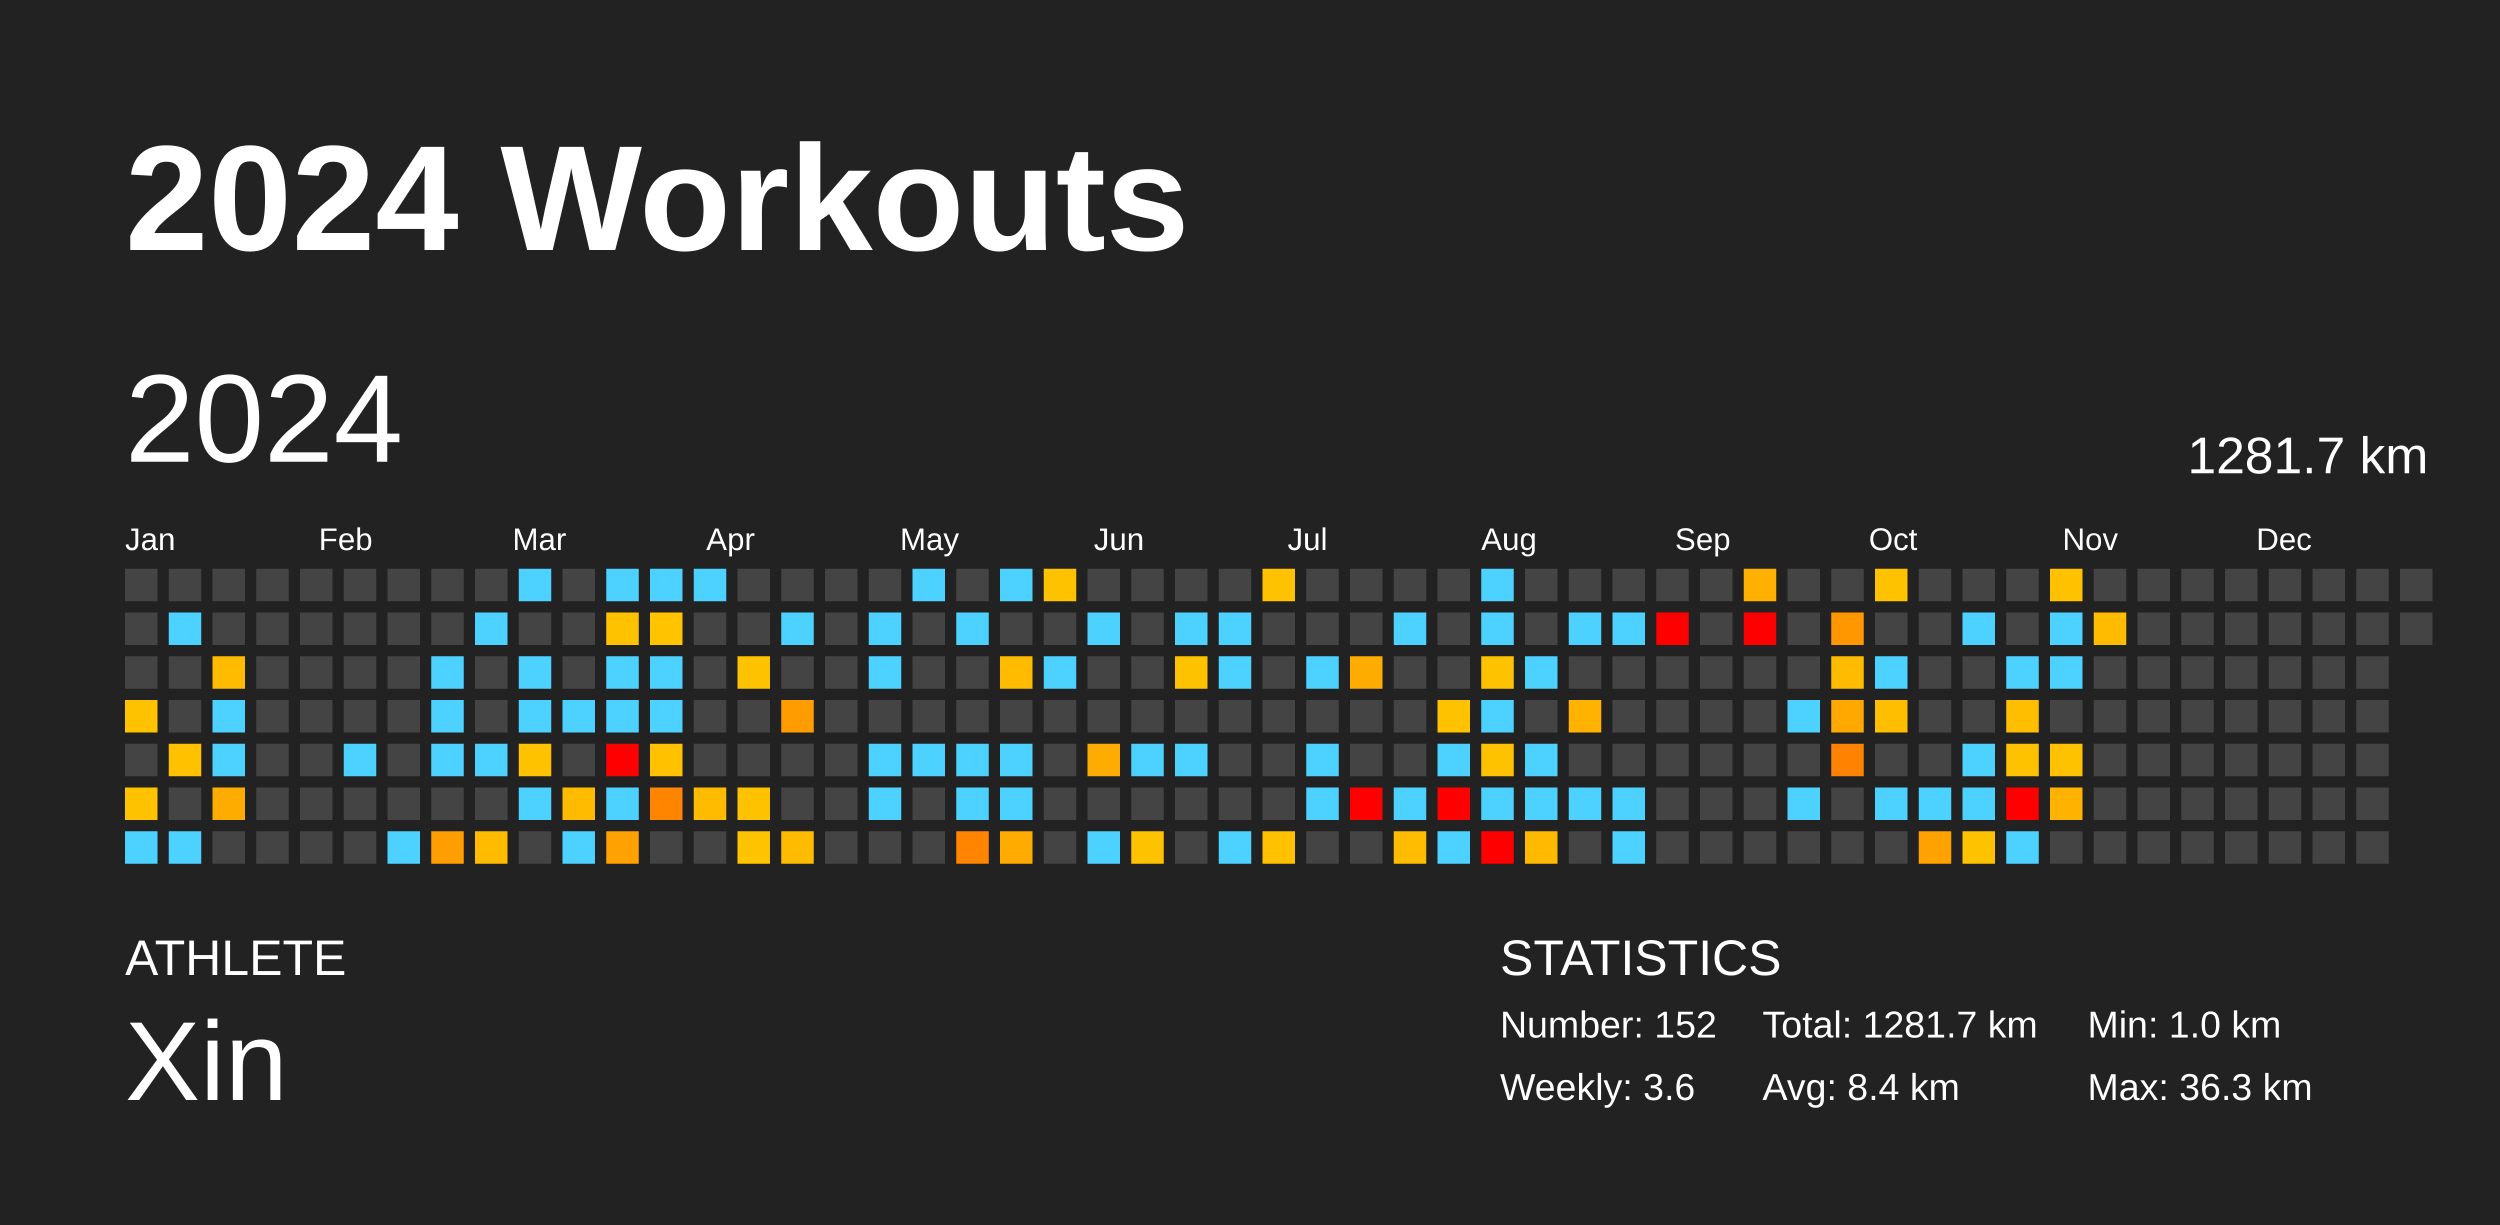
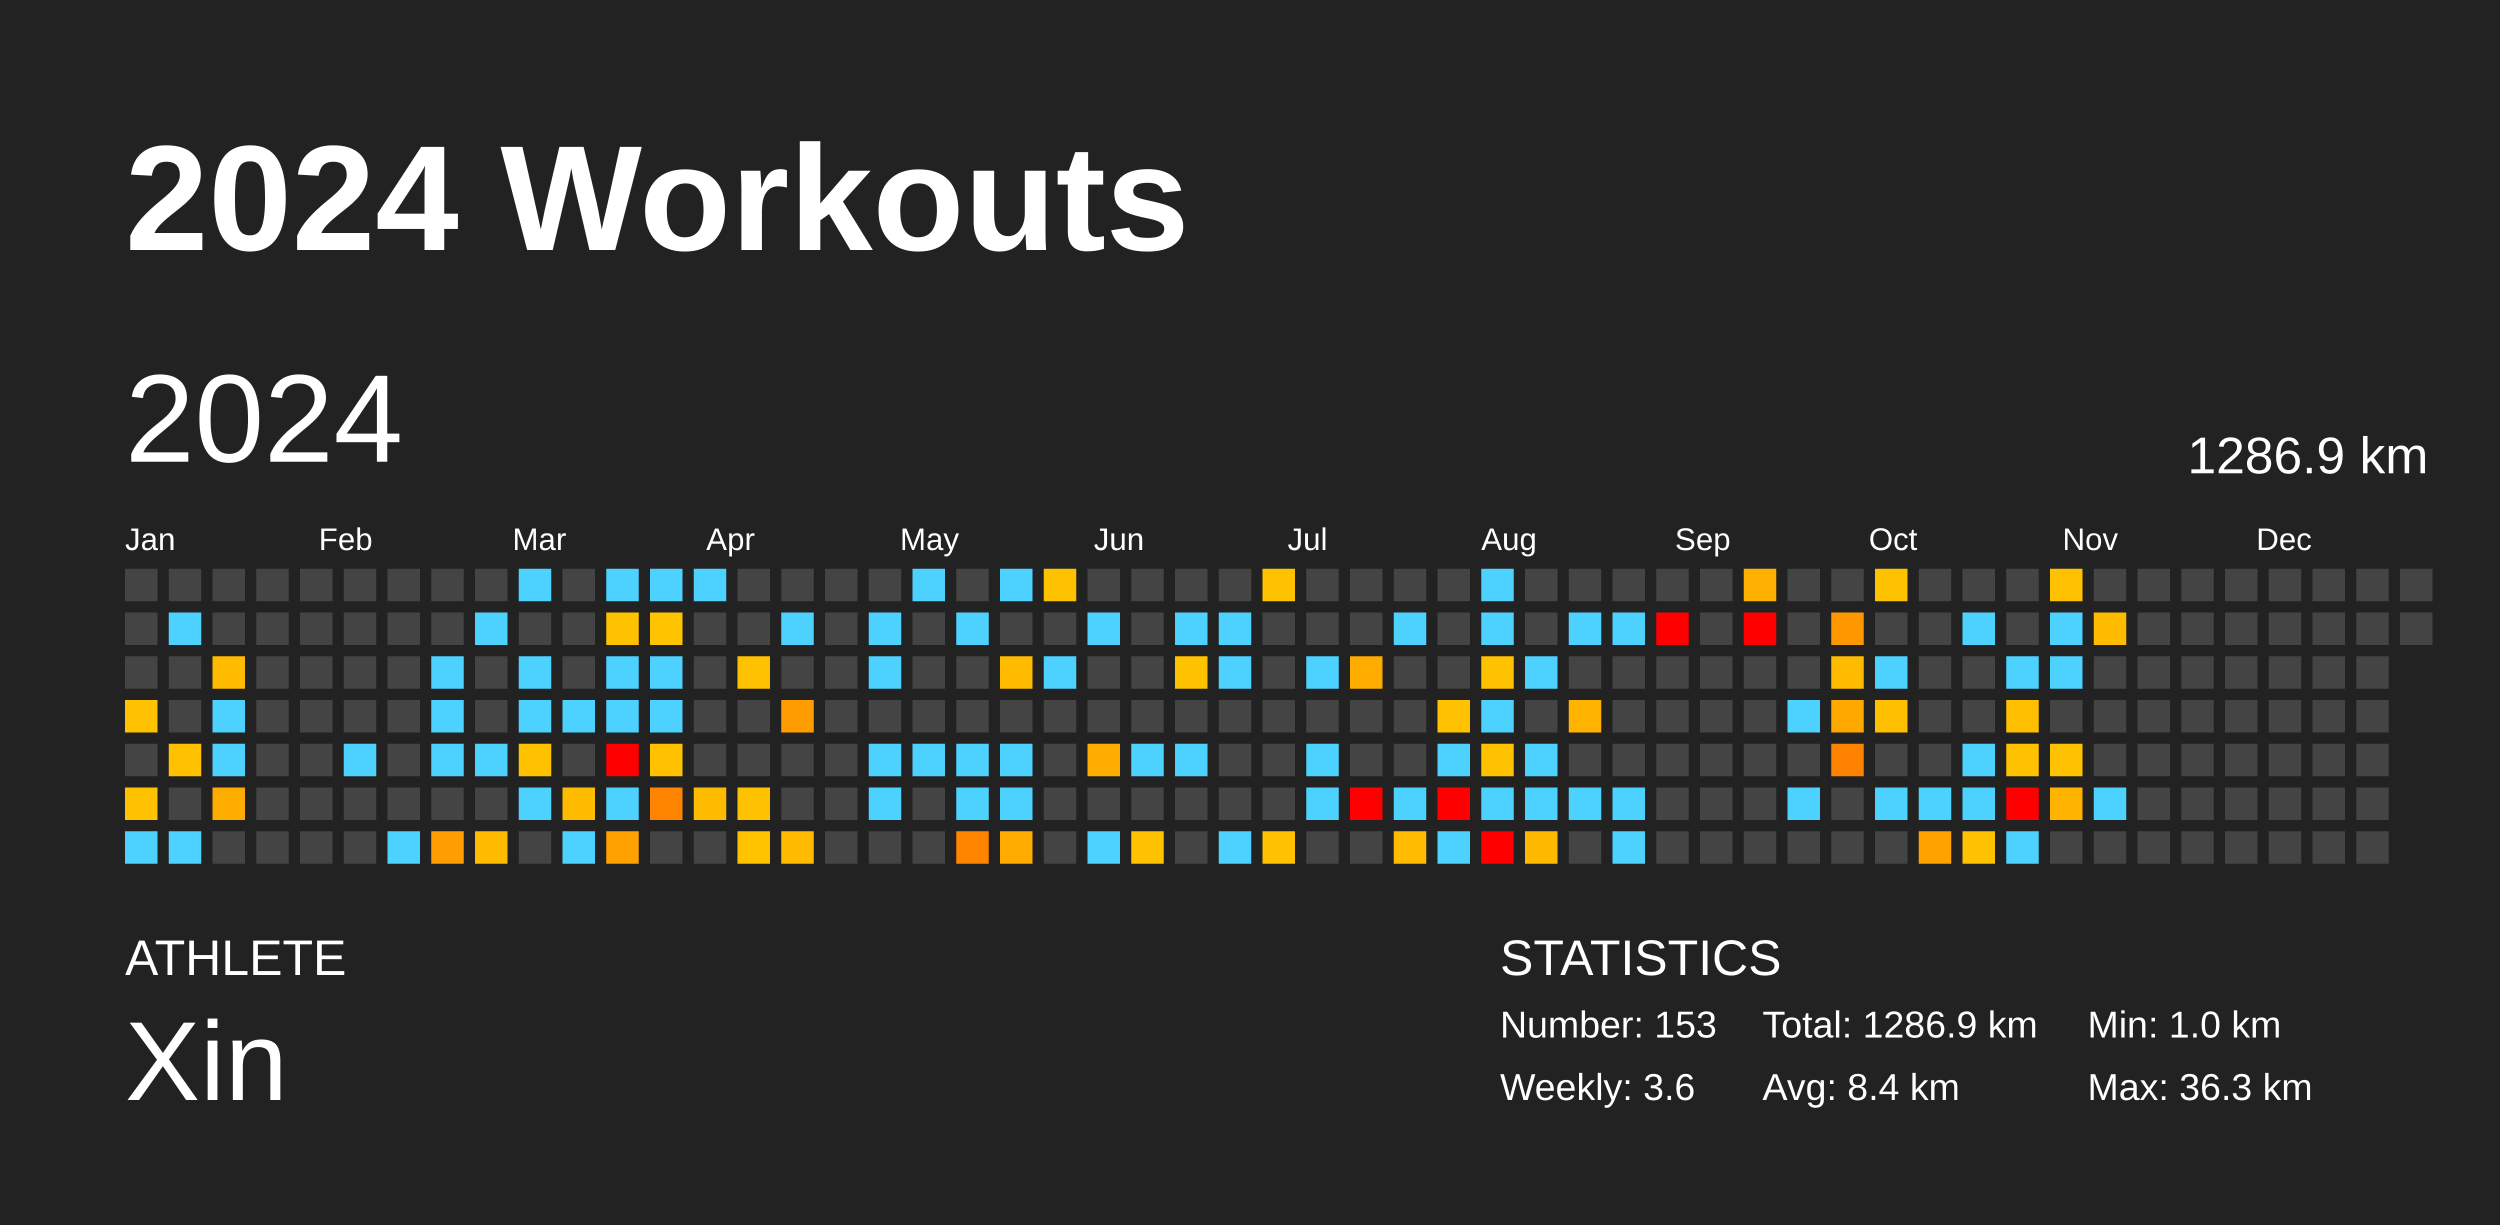
<svg xmlns="http://www.w3.org/2000/svg" baseProfile="full" height="98mm" version="1.1" viewBox="0,0,200,98" width="200mm">
  <defs />
  <rect fill="#222222" height="98" width="200" x="0" y="0" />
  <text fill="#FFFFFF" style="font-size:12px; font-family:Arial; font-weight:bold;" x="10" y="20">2024 Workouts</text>
  <text fill="#FFFFFF" style="font-size:4px; font-family:Arial" x="10" y="78">ATHLETE</text>
  <text fill="#FFFFFF" style="font-size:9px; font-family:Arial" x="10" y="88">Xin</text>
  <text fill="#FFFFFF" style="font-size:4px; font-family:Arial" x="120" y="78">STATISTICS</text>
-   <text fill="#FFFFFF" style="font-size:3px; font-family:Arial" x="120" y="83">Number: 152</text>
+   <text fill="#FFFFFF" style="font-size:3px; font-family:Arial" x="120" y="83">Number: 153</text>
  <text fill="#FFFFFF" style="font-size:3px; font-family:Arial" x="120" y="88">Weekly: 3.6</text>
-   <text fill="#FFFFFF" style="font-size:3px; font-family:Arial" x="141" y="83">Total: 1281.7 km</text>
+   <text fill="#FFFFFF" style="font-size:3px; font-family:Arial" x="141" y="83">Total: 1286.9 km</text>
  <text fill="#FFFFFF" style="font-size:3px; font-family:Arial" x="141" y="88">Avg: 8.4 km</text>
  <text fill="#FFFFFF" style="font-size:3px; font-family:Arial" x="167" y="83">Min: 1.0 km</text>
  <text fill="#FFFFFF" style="font-size:3px; font-family:Arial" x="167" y="88">Max: 36.3 km</text>
  <text dominant-baseline="hanging" fill="#FFFFFF" style="font-size:10.0px; font-family:Arial;" x="10" y="30">2024</text>
-   <text dominant-baseline="hanging" fill="#FFFFFF" style="font-size:4.125px; font-family:Arial;" x="175" y="35">1281.7 km</text>
+   <text dominant-baseline="hanging" fill="#FFFFFF" style="font-size:4.125px; font-family:Arial;" x="175" y="35">1286.9 km</text>
  <text fill="#FFFFFF" style="font-size:2.5px; font-family:Arial" x="10.0" y="44">Jan</text>
  <text fill="#FFFFFF" style="font-size:2.5px; font-family:Arial" x="25.5" y="44">Feb</text>
  <text fill="#FFFFFF" style="font-size:2.5px; font-family:Arial" x="41.0" y="44">Mar</text>
  <text fill="#FFFFFF" style="font-size:2.5px; font-family:Arial" x="56.5" y="44">Apr</text>
  <text fill="#FFFFFF" style="font-size:2.5px; font-family:Arial" x="72.0" y="44">May</text>
  <text fill="#FFFFFF" style="font-size:2.5px; font-family:Arial" x="87.5" y="44">Jun</text>
  <text fill="#FFFFFF" style="font-size:2.5px; font-family:Arial" x="103.0" y="44">Jul</text>
  <text fill="#FFFFFF" style="font-size:2.5px; font-family:Arial" x="118.5" y="44">Aug</text>
  <text fill="#FFFFFF" style="font-size:2.5px; font-family:Arial" x="134.0" y="44">Sep</text>
  <text fill="#FFFFFF" style="font-size:2.5px; font-family:Arial" x="149.5" y="44">Oct</text>
  <text fill="#FFFFFF" style="font-size:2.5px; font-family:Arial" x="165.0" y="44">Nov</text>
  <text fill="#FFFFFF" style="font-size:2.5px; font-family:Arial" x="180.5" y="44">Dec</text>
  <rect fill="#444444" height="2.6" width="2.6" x="10.0" y="45.5" />
  <rect fill="#444444" height="2.6" width="2.6" x="10.0" y="49.0" />
  <rect fill="#444444" height="2.6" width="2.6" x="10.0" y="52.5" />
  <rect fill="#ffc200" height="2.6" width="2.6" x="10.0" y="56.0" />
  <rect fill="#444444" height="2.6" width="2.6" x="10.0" y="59.5" />
  <rect fill="#ffc200" height="2.6" width="2.6" x="10.0" y="63.0" />
  <rect fill="#4dd2ff" height="2.6" width="2.6" x="10.0" y="66.5" />
  <rect fill="#444444" height="2.6" width="2.6" x="13.5" y="45.5" />
  <rect fill="#4dd2ff" height="2.6" width="2.6" x="13.5" y="49.0" />
  <rect fill="#444444" height="2.6" width="2.6" x="13.5" y="52.5" />
  <rect fill="#444444" height="2.6" width="2.6" x="13.5" y="56.0" />
  <rect fill="#ffc100" height="2.6" width="2.6" x="13.5" y="59.5" />
  <rect fill="#444444" height="2.6" width="2.6" x="13.5" y="63.0" />
  <rect fill="#4dd2ff" height="2.6" width="2.6" x="13.5" y="66.5" />
  <rect fill="#444444" height="2.6" width="2.6" x="17.0" y="45.5" />
  <rect fill="#444444" height="2.6" width="2.6" x="17.0" y="49.0" />
  <rect fill="#ffbb00" height="2.6" width="2.6" x="17.0" y="52.5" />
  <rect fill="#4dd2ff" height="2.6" width="2.6" x="17.0" y="56.0" />
  <rect fill="#4dd2ff" height="2.6" width="2.6" x="17.0" y="59.5" />
  <rect fill="#ffac00" height="2.6" width="2.6" x="17.0" y="63.0" />
  <rect fill="#444444" height="2.6" width="2.6" x="17.0" y="66.5" />
  <rect fill="#444444" height="2.6" width="2.6" x="20.5" y="45.5" />
  <rect fill="#444444" height="2.6" width="2.6" x="20.5" y="49.0" />
  <rect fill="#444444" height="2.6" width="2.6" x="20.5" y="52.5" />
  <rect fill="#444444" height="2.6" width="2.6" x="20.5" y="56.0" />
  <rect fill="#444444" height="2.6" width="2.6" x="20.5" y="59.5" />
  <rect fill="#444444" height="2.6" width="2.6" x="20.5" y="63.0" />
  <rect fill="#444444" height="2.6" width="2.6" x="20.5" y="66.5" />
  <rect fill="#444444" height="2.6" width="2.6" x="24.0" y="45.5" />
  <rect fill="#444444" height="2.6" width="2.6" x="24.0" y="49.0" />
  <rect fill="#444444" height="2.6" width="2.6" x="24.0" y="52.5" />
  <rect fill="#444444" height="2.6" width="2.6" x="24.0" y="56.0" />
  <rect fill="#444444" height="2.6" width="2.6" x="24.0" y="59.5" />
  <rect fill="#444444" height="2.6" width="2.6" x="24.0" y="63.0" />
  <rect fill="#444444" height="2.6" width="2.6" x="24.0" y="66.5" />
  <rect fill="#444444" height="2.6" width="2.6" x="27.5" y="45.5" />
  <rect fill="#444444" height="2.6" width="2.6" x="27.5" y="49.0" />
  <rect fill="#444444" height="2.6" width="2.6" x="27.5" y="52.5" />
  <rect fill="#444444" height="2.6" width="2.6" x="27.5" y="56.0" />
  <rect fill="#4dd2ff" height="2.6" width="2.6" x="27.5" y="59.5" />
  <rect fill="#444444" height="2.6" width="2.6" x="27.5" y="63.0" />
  <rect fill="#444444" height="2.6" width="2.6" x="27.5" y="66.5" />
  <rect fill="#444444" height="2.6" width="2.6" x="31.0" y="45.5" />
  <rect fill="#444444" height="2.6" width="2.6" x="31.0" y="49.0" />
  <rect fill="#444444" height="2.6" width="2.6" x="31.0" y="52.5" />
  <rect fill="#444444" height="2.6" width="2.6" x="31.0" y="56.0" />
  <rect fill="#444444" height="2.6" width="2.6" x="31.0" y="59.5" />
  <rect fill="#444444" height="2.6" width="2.6" x="31.0" y="63.0" />
  <rect fill="#4dd2ff" height="2.6" width="2.6" x="31.0" y="66.5" />
  <rect fill="#444444" height="2.6" width="2.6" x="34.5" y="45.5" />
  <rect fill="#444444" height="2.6" width="2.6" x="34.5" y="49.0" />
  <rect fill="#4dd2ff" height="2.6" width="2.6" x="34.5" y="52.5" />
  <rect fill="#4dd2ff" height="2.6" width="2.6" x="34.5" y="56.0" />
  <rect fill="#4dd2ff" height="2.6" width="2.6" x="34.5" y="59.5" />
  <rect fill="#444444" height="2.6" width="2.6" x="34.5" y="63.0" />
  <rect fill="#ff9e00" height="2.6" width="2.6" x="34.5" y="66.5" />
  <rect fill="#444444" height="2.6" width="2.6" x="38.0" y="45.5" />
  <rect fill="#4dd2ff" height="2.6" width="2.6" x="38.0" y="49.0" />
  <rect fill="#444444" height="2.6" width="2.6" x="38.0" y="52.5" />
  <rect fill="#444444" height="2.6" width="2.6" x="38.0" y="56.0" />
  <rect fill="#4dd2ff" height="2.6" width="2.6" x="38.0" y="59.5" />
  <rect fill="#444444" height="2.6" width="2.6" x="38.0" y="63.0" />
  <rect fill="#ffbb00" height="2.6" width="2.6" x="38.0" y="66.5" />
  <rect fill="#4dd2ff" height="2.6" width="2.6" x="41.5" y="45.5" />
  <rect fill="#444444" height="2.6" width="2.6" x="41.5" y="49.0" />
  <rect fill="#4dd2ff" height="2.6" width="2.6" x="41.5" y="52.5" />
  <rect fill="#4dd2ff" height="2.6" width="2.6" x="41.5" y="56.0" />
  <rect fill="#ffc200" height="2.6" width="2.6" x="41.5" y="59.5" />
  <rect fill="#4dd2ff" height="2.6" width="2.6" x="41.5" y="63.0" />
  <rect fill="#444444" height="2.6" width="2.6" x="41.5" y="66.5" />
  <rect fill="#444444" height="2.6" width="2.6" x="45.0" y="45.5" />
  <rect fill="#444444" height="2.6" width="2.6" x="45.0" y="49.0" />
  <rect fill="#444444" height="2.6" width="2.6" x="45.0" y="52.5" />
  <rect fill="#4dd2ff" height="2.6" width="2.6" x="45.0" y="56.0" />
  <rect fill="#444444" height="2.6" width="2.6" x="45.0" y="59.5" />
  <rect fill="#ffbb00" height="2.6" width="2.6" x="45.0" y="63.0" />
  <rect fill="#4dd2ff" height="2.6" width="2.6" x="45.0" y="66.5" />
  <rect fill="#4dd2ff" height="2.6" width="2.6" x="48.5" y="45.5" />
  <rect fill="#ffc200" height="2.6" width="2.6" x="48.5" y="49.0" />
  <rect fill="#4dd2ff" height="2.6" width="2.6" x="48.5" y="52.5" />
  <rect fill="#4dd2ff" height="2.6" width="2.6" x="48.5" y="56.0" />
  <rect fill="red" height="2.6" width="2.6" x="48.5" y="59.5" />
  <rect fill="#4dd2ff" height="2.6" width="2.6" x="48.5" y="63.0" />
  <rect fill="#ffa100" height="2.6" width="2.6" x="48.5" y="66.5" />
  <rect fill="#4dd2ff" height="2.6" width="2.6" x="52.0" y="45.5" />
  <rect fill="#ffc300" height="2.6" width="2.6" x="52.0" y="49.0" />
  <rect fill="#4dd2ff" height="2.6" width="2.6" x="52.0" y="52.5" />
  <rect fill="#4dd2ff" height="2.6" width="2.6" x="52.0" y="56.0" />
  <rect fill="#ffc100" height="2.6" width="2.6" x="52.0" y="59.5" />
  <rect fill="#ff8400" height="2.6" width="2.6" x="52.0" y="63.0" />
  <rect fill="#444444" height="2.6" width="2.6" x="52.0" y="66.5" />
  <rect fill="#4dd2ff" height="2.6" width="2.6" x="55.5" y="45.5" />
  <rect fill="#444444" height="2.6" width="2.6" x="55.5" y="49.0" />
  <rect fill="#444444" height="2.6" width="2.6" x="55.5" y="52.5" />
  <rect fill="#444444" height="2.6" width="2.6" x="55.5" y="56.0" />
  <rect fill="#444444" height="2.6" width="2.6" x="55.5" y="59.5" />
  <rect fill="#ffbb00" height="2.6" width="2.6" x="55.5" y="63.0" />
  <rect fill="#444444" height="2.6" width="2.6" x="55.5" y="66.5" />
  <rect fill="#444444" height="2.6" width="2.6" x="59.0" y="45.5" />
  <rect fill="#444444" height="2.6" width="2.6" x="59.0" y="49.0" />
  <rect fill="#ffc200" height="2.6" width="2.6" x="59.0" y="52.5" />
  <rect fill="#444444" height="2.6" width="2.6" x="59.0" y="56.0" />
  <rect fill="#444444" height="2.6" width="2.6" x="59.0" y="59.5" />
  <rect fill="#ffc200" height="2.6" width="2.6" x="59.0" y="63.0" />
  <rect fill="#ffc300" height="2.6" width="2.6" x="59.0" y="66.5" />
  <rect fill="#444444" height="2.6" width="2.6" x="62.5" y="45.5" />
  <rect fill="#4dd2ff" height="2.6" width="2.6" x="62.5" y="49.0" />
  <rect fill="#444444" height="2.6" width="2.6" x="62.5" y="52.5" />
  <rect fill="#ff9d00" height="2.6" width="2.6" x="62.5" y="56.0" />
  <rect fill="#444444" height="2.6" width="2.6" x="62.5" y="59.5" />
  <rect fill="#444444" height="2.6" width="2.6" x="62.5" y="63.0" />
  <rect fill="#ffbb00" height="2.6" width="2.6" x="62.5" y="66.5" />
  <rect fill="#444444" height="2.6" width="2.6" x="66.0" y="45.5" />
  <rect fill="#444444" height="2.6" width="2.6" x="66.0" y="49.0" />
  <rect fill="#444444" height="2.6" width="2.6" x="66.0" y="52.5" />
  <rect fill="#444444" height="2.6" width="2.6" x="66.0" y="56.0" />
  <rect fill="#444444" height="2.6" width="2.6" x="66.0" y="59.5" />
  <rect fill="#444444" height="2.6" width="2.6" x="66.0" y="63.0" />
  <rect fill="#444444" height="2.6" width="2.6" x="66.0" y="66.5" />
  <rect fill="#444444" height="2.6" width="2.6" x="69.5" y="45.5" />
  <rect fill="#4dd2ff" height="2.6" width="2.6" x="69.5" y="49.0" />
  <rect fill="#4dd2ff" height="2.6" width="2.6" x="69.5" y="52.5" />
  <rect fill="#444444" height="2.6" width="2.6" x="69.5" y="56.0" />
  <rect fill="#4dd2ff" height="2.6" width="2.6" x="69.5" y="59.5" />
  <rect fill="#4dd2ff" height="2.6" width="2.6" x="69.5" y="63.0" />
  <rect fill="#444444" height="2.6" width="2.6" x="69.5" y="66.5" />
  <rect fill="#4dd2ff" height="2.6" width="2.6" x="73.0" y="45.5" />
  <rect fill="#444444" height="2.6" width="2.6" x="73.0" y="49.0" />
  <rect fill="#444444" height="2.6" width="2.6" x="73.0" y="52.5" />
  <rect fill="#444444" height="2.6" width="2.6" x="73.0" y="56.0" />
  <rect fill="#4dd2ff" height="2.6" width="2.6" x="73.0" y="59.5" />
  <rect fill="#444444" height="2.6" width="2.6" x="73.0" y="63.0" />
  <rect fill="#444444" height="2.6" width="2.6" x="73.0" y="66.5" />
  <rect fill="#444444" height="2.6" width="2.6" x="76.5" y="45.5" />
  <rect fill="#4dd2ff" height="2.6" width="2.6" x="76.5" y="49.0" />
  <rect fill="#444444" height="2.6" width="2.6" x="76.5" y="52.5" />
  <rect fill="#444444" height="2.6" width="2.6" x="76.5" y="56.0" />
  <rect fill="#4dd2ff" height="2.6" width="2.6" x="76.5" y="59.5" />
  <rect fill="#4dd2ff" height="2.6" width="2.6" x="76.5" y="63.0" />
  <rect fill="#ff8400" height="2.6" width="2.6" x="76.5" y="66.5" />
  <rect fill="#4dd2ff" height="2.6" width="2.6" x="80.0" y="45.5" />
  <rect fill="#444444" height="2.6" width="2.6" x="80.0" y="49.0" />
  <rect fill="#ffbb00" height="2.6" width="2.6" x="80.0" y="52.5" />
  <rect fill="#444444" height="2.6" width="2.6" x="80.0" y="56.0" />
  <rect fill="#4dd2ff" height="2.6" width="2.6" x="80.0" y="59.5" />
  <rect fill="#4dd2ff" height="2.6" width="2.6" x="80.0" y="63.0" />
  <rect fill="#ffab00" height="2.6" width="2.6" x="80.0" y="66.5" />
  <rect fill="#ffc200" height="2.6" width="2.6" x="83.5" y="45.5" />
  <rect fill="#444444" height="2.6" width="2.6" x="83.5" y="49.0" />
  <rect fill="#4dd2ff" height="2.6" width="2.6" x="83.5" y="52.5" />
  <rect fill="#444444" height="2.6" width="2.6" x="83.5" y="56.0" />
  <rect fill="#444444" height="2.6" width="2.6" x="83.5" y="59.5" />
  <rect fill="#444444" height="2.6" width="2.6" x="83.5" y="63.0" />
  <rect fill="#444444" height="2.6" width="2.6" x="83.5" y="66.5" />
  <rect fill="#444444" height="2.6" width="2.6" x="87.0" y="45.5" />
  <rect fill="#4dd2ff" height="2.6" width="2.6" x="87.0" y="49.0" />
  <rect fill="#444444" height="2.6" width="2.6" x="87.0" y="52.5" />
  <rect fill="#444444" height="2.6" width="2.6" x="87.0" y="56.0" />
  <rect fill="#ffac00" height="2.6" width="2.6" x="87.0" y="59.5" />
  <rect fill="#444444" height="2.6" width="2.6" x="87.0" y="63.0" />
  <rect fill="#4dd2ff" height="2.6" width="2.6" x="87.0" y="66.5" />
  <rect fill="#444444" height="2.6" width="2.6" x="90.5" y="45.5" />
  <rect fill="#444444" height="2.6" width="2.6" x="90.5" y="49.0" />
  <rect fill="#444444" height="2.6" width="2.6" x="90.5" y="52.5" />
  <rect fill="#444444" height="2.6" width="2.6" x="90.5" y="56.0" />
  <rect fill="#4dd2ff" height="2.6" width="2.6" x="90.5" y="59.5" />
  <rect fill="#444444" height="2.6" width="2.6" x="90.5" y="63.0" />
  <rect fill="#ffc200" height="2.6" width="2.6" x="90.5" y="66.5" />
  <rect fill="#444444" height="2.6" width="2.6" x="94.0" y="45.5" />
  <rect fill="#4dd2ff" height="2.6" width="2.6" x="94.0" y="49.0" />
  <rect fill="#ffc200" height="2.6" width="2.6" x="94.0" y="52.5" />
  <rect fill="#444444" height="2.6" width="2.6" x="94.0" y="56.0" />
  <rect fill="#4dd2ff" height="2.6" width="2.6" x="94.0" y="59.5" />
  <rect fill="#444444" height="2.6" width="2.6" x="94.0" y="63.0" />
  <rect fill="#444444" height="2.6" width="2.6" x="94.0" y="66.5" />
  <rect fill="#444444" height="2.6" width="2.6" x="97.5" y="45.5" />
  <rect fill="#4dd2ff" height="2.6" width="2.6" x="97.5" y="49.0" />
  <rect fill="#4dd2ff" height="2.6" width="2.6" x="97.5" y="52.5" />
  <rect fill="#444444" height="2.6" width="2.6" x="97.5" y="56.0" />
  <rect fill="#444444" height="2.6" width="2.6" x="97.5" y="59.5" />
  <rect fill="#444444" height="2.6" width="2.6" x="97.5" y="63.0" />
  <rect fill="#4dd2ff" height="2.6" width="2.6" x="97.5" y="66.5" />
  <rect fill="#ffc200" height="2.6" width="2.6" x="101.0" y="45.5" />
  <rect fill="#444444" height="2.6" width="2.6" x="101.0" y="49.0" />
  <rect fill="#444444" height="2.6" width="2.6" x="101.0" y="52.5" />
  <rect fill="#444444" height="2.6" width="2.6" x="101.0" y="56.0" />
  <rect fill="#444444" height="2.6" width="2.6" x="101.0" y="59.5" />
  <rect fill="#444444" height="2.6" width="2.6" x="101.0" y="63.0" />
  <rect fill="#ffc100" height="2.6" width="2.6" x="101.0" y="66.5" />
  <rect fill="#444444" height="2.6" width="2.6" x="104.5" y="45.5" />
  <rect fill="#444444" height="2.6" width="2.6" x="104.5" y="49.0" />
  <rect fill="#4dd2ff" height="2.6" width="2.6" x="104.5" y="52.5" />
  <rect fill="#444444" height="2.6" width="2.6" x="104.5" y="56.0" />
  <rect fill="#4dd2ff" height="2.6" width="2.6" x="104.5" y="59.5" />
  <rect fill="#4dd2ff" height="2.6" width="2.6" x="104.5" y="63.0" />
  <rect fill="#444444" height="2.6" width="2.6" x="104.5" y="66.5" />
  <rect fill="#444444" height="2.6" width="2.6" x="108.0" y="45.5" />
  <rect fill="#444444" height="2.6" width="2.6" x="108.0" y="49.0" />
  <rect fill="#ffac00" height="2.6" width="2.6" x="108.0" y="52.5" />
  <rect fill="#444444" height="2.6" width="2.6" x="108.0" y="56.0" />
  <rect fill="#444444" height="2.6" width="2.6" x="108.0" y="59.5" />
  <rect fill="red" height="2.6" width="2.6" x="108.0" y="63.0" />
  <rect fill="#444444" height="2.6" width="2.6" x="108.0" y="66.5" />
  <rect fill="#444444" height="2.6" width="2.6" x="111.5" y="45.5" />
  <rect fill="#4dd2ff" height="2.6" width="2.6" x="111.5" y="49.0" />
  <rect fill="#444444" height="2.6" width="2.6" x="111.5" y="52.5" />
  <rect fill="#444444" height="2.6" width="2.6" x="111.5" y="56.0" />
  <rect fill="#444444" height="2.6" width="2.6" x="111.5" y="59.5" />
  <rect fill="#4dd2ff" height="2.6" width="2.6" x="111.5" y="63.0" />
  <rect fill="#ffbc00" height="2.6" width="2.6" x="111.5" y="66.5" />
  <rect fill="#444444" height="2.6" width="2.6" x="115.0" y="45.5" />
  <rect fill="#444444" height="2.6" width="2.6" x="115.0" y="49.0" />
  <rect fill="#444444" height="2.6" width="2.6" x="115.0" y="52.5" />
  <rect fill="#ffc200" height="2.6" width="2.6" x="115.0" y="56.0" />
  <rect fill="#4dd2ff" height="2.6" width="2.6" x="115.0" y="59.5" />
  <rect fill="red" height="2.6" width="2.6" x="115.0" y="63.0" />
  <rect fill="#4dd2ff" height="2.6" width="2.6" x="115.0" y="66.5" />
  <rect fill="#4dd2ff" height="2.6" width="2.6" x="118.5" y="45.5" />
  <rect fill="#4dd2ff" height="2.6" width="2.6" x="118.5" y="49.0" />
  <rect fill="#ffc200" height="2.6" width="2.6" x="118.5" y="52.5" />
  <rect fill="#4dd2ff" height="2.6" width="2.6" x="118.5" y="56.0" />
  <rect fill="#ffc200" height="2.6" width="2.6" x="118.5" y="59.5" />
  <rect fill="#4dd2ff" height="2.6" width="2.6" x="118.5" y="63.0" />
  <rect fill="red" height="2.6" width="2.6" x="118.5" y="66.5" />
  <rect fill="#444444" height="2.6" width="2.6" x="122.0" y="45.5" />
  <rect fill="#444444" height="2.6" width="2.6" x="122.0" y="49.0" />
  <rect fill="#4dd2ff" height="2.6" width="2.6" x="122.0" y="52.5" />
  <rect fill="#444444" height="2.6" width="2.6" x="122.0" y="56.0" />
  <rect fill="#4dd2ff" height="2.6" width="2.6" x="122.0" y="59.5" />
  <rect fill="#4dd2ff" height="2.6" width="2.6" x="122.0" y="63.0" />
  <rect fill="#ffba00" height="2.6" width="2.6" x="122.0" y="66.5" />
  <rect fill="#444444" height="2.6" width="2.6" x="125.5" y="45.5" />
  <rect fill="#4dd2ff" height="2.6" width="2.6" x="125.5" y="49.0" />
  <rect fill="#444444" height="2.6" width="2.6" x="125.5" y="52.5" />
  <rect fill="#ffb200" height="2.6" width="2.6" x="125.5" y="56.0" />
  <rect fill="#444444" height="2.6" width="2.6" x="125.5" y="59.5" />
  <rect fill="#4dd2ff" height="2.6" width="2.6" x="125.5" y="63.0" />
  <rect fill="#444444" height="2.6" width="2.6" x="125.5" y="66.5" />
  <rect fill="#444444" height="2.6" width="2.6" x="129.0" y="45.5" />
  <rect fill="#4dd2ff" height="2.6" width="2.6" x="129.0" y="49.0" />
  <rect fill="#444444" height="2.6" width="2.6" x="129.0" y="52.5" />
  <rect fill="#444444" height="2.6" width="2.6" x="129.0" y="56.0" />
  <rect fill="#444444" height="2.6" width="2.6" x="129.0" y="59.5" />
  <rect fill="#4dd2ff" height="2.6" width="2.6" x="129.0" y="63.0" />
  <rect fill="#4dd2ff" height="2.6" width="2.6" x="129.0" y="66.5" />
  <rect fill="#444444" height="2.6" width="2.6" x="132.5" y="45.5" />
  <rect fill="red" height="2.6" width="2.6" x="132.5" y="49.0" />
  <rect fill="#444444" height="2.6" width="2.6" x="132.5" y="52.5" />
  <rect fill="#444444" height="2.6" width="2.6" x="132.5" y="56.0" />
  <rect fill="#444444" height="2.6" width="2.6" x="132.5" y="59.5" />
  <rect fill="#444444" height="2.6" width="2.6" x="132.5" y="63.0" />
  <rect fill="#444444" height="2.6" width="2.6" x="132.5" y="66.5" />
  <rect fill="#444444" height="2.6" width="2.6" x="136.0" y="45.5" />
  <rect fill="#444444" height="2.6" width="2.6" x="136.0" y="49.0" />
  <rect fill="#444444" height="2.6" width="2.6" x="136.0" y="52.5" />
  <rect fill="#444444" height="2.6" width="2.6" x="136.0" y="56.0" />
  <rect fill="#444444" height="2.6" width="2.6" x="136.0" y="59.5" />
  <rect fill="#444444" height="2.6" width="2.6" x="136.0" y="63.0" />
  <rect fill="#444444" height="2.6" width="2.6" x="136.0" y="66.5" />
  <rect fill="#ffb000" height="2.6" width="2.6" x="139.5" y="45.5" />
  <rect fill="red" height="2.6" width="2.6" x="139.5" y="49.0" />
  <rect fill="#444444" height="2.6" width="2.6" x="139.5" y="52.5" />
  <rect fill="#444444" height="2.6" width="2.6" x="139.5" y="56.0" />
  <rect fill="#444444" height="2.6" width="2.6" x="139.5" y="59.5" />
  <rect fill="#444444" height="2.6" width="2.6" x="139.5" y="63.0" />
  <rect fill="#444444" height="2.6" width="2.6" x="139.5" y="66.5" />
  <rect fill="#444444" height="2.6" width="2.6" x="143.0" y="45.5" />
  <rect fill="#444444" height="2.6" width="2.6" x="143.0" y="49.0" />
  <rect fill="#444444" height="2.6" width="2.6" x="143.0" y="52.5" />
  <rect fill="#4dd2ff" height="2.6" width="2.6" x="143.0" y="56.0" />
  <rect fill="#444444" height="2.6" width="2.6" x="143.0" y="59.5" />
  <rect fill="#4dd2ff" height="2.6" width="2.6" x="143.0" y="63.0" />
  <rect fill="#444444" height="2.6" width="2.6" x="143.0" y="66.5" />
  <rect fill="#444444" height="2.6" width="2.6" x="146.5" y="45.5" />
  <rect fill="#ff9700" height="2.6" width="2.6" x="146.5" y="49.0" />
  <rect fill="#ffbb00" height="2.6" width="2.6" x="146.5" y="52.5" />
  <rect fill="#ffa800" height="2.6" width="2.6" x="146.5" y="56.0" />
  <rect fill="#ff8200" height="2.6" width="2.6" x="146.5" y="59.5" />
  <rect fill="#444444" height="2.6" width="2.6" x="146.5" y="63.0" />
  <rect fill="#444444" height="2.6" width="2.6" x="146.5" y="66.5" />
  <rect fill="#ffc200" height="2.6" width="2.6" x="150.0" y="45.5" />
  <rect fill="#444444" height="2.6" width="2.6" x="150.0" y="49.0" />
  <rect fill="#4dd2ff" height="2.6" width="2.6" x="150.0" y="52.5" />
  <rect fill="#ffbe00" height="2.6" width="2.6" x="150.0" y="56.0" />
  <rect fill="#444444" height="2.6" width="2.6" x="150.0" y="59.5" />
  <rect fill="#4dd2ff" height="2.6" width="2.6" x="150.0" y="63.0" />
  <rect fill="#444444" height="2.6" width="2.6" x="150.0" y="66.5" />
  <rect fill="#444444" height="2.6" width="2.6" x="153.5" y="45.5" />
  <rect fill="#444444" height="2.6" width="2.6" x="153.5" y="49.0" />
  <rect fill="#444444" height="2.6" width="2.6" x="153.5" y="52.5" />
  <rect fill="#444444" height="2.6" width="2.6" x="153.5" y="56.0" />
  <rect fill="#444444" height="2.6" width="2.6" x="153.5" y="59.5" />
  <rect fill="#4dd2ff" height="2.6" width="2.6" x="153.5" y="63.0" />
  <rect fill="#ffa200" height="2.6" width="2.6" x="153.5" y="66.5" />
  <rect fill="#444444" height="2.6" width="2.6" x="157.0" y="45.5" />
  <rect fill="#4dd2ff" height="2.6" width="2.6" x="157.0" y="49.0" />
  <rect fill="#444444" height="2.6" width="2.6" x="157.0" y="52.5" />
  <rect fill="#444444" height="2.6" width="2.6" x="157.0" y="56.0" />
  <rect fill="#4dd2ff" height="2.6" width="2.6" x="157.0" y="59.5" />
  <rect fill="#4dd2ff" height="2.6" width="2.6" x="157.0" y="63.0" />
  <rect fill="#ffc200" height="2.6" width="2.6" x="157.0" y="66.5" />
  <rect fill="#444444" height="2.6" width="2.6" x="160.5" y="45.5" />
  <rect fill="#444444" height="2.6" width="2.6" x="160.5" y="49.0" />
  <rect fill="#4dd2ff" height="2.6" width="2.6" x="160.5" y="52.5" />
  <rect fill="#ffbf00" height="2.6" width="2.6" x="160.5" y="56.0" />
  <rect fill="#ffc200" height="2.6" width="2.6" x="160.5" y="59.5" />
  <rect fill="red" height="2.6" width="2.6" x="160.5" y="63.0" />
  <rect fill="#4dd2ff" height="2.6" width="2.6" x="160.5" y="66.5" />
  <rect fill="#ffc100" height="2.6" width="2.6" x="164.0" y="45.5" />
  <rect fill="#4dd2ff" height="2.6" width="2.6" x="164.0" y="49.0" />
  <rect fill="#4dd2ff" height="2.6" width="2.6" x="164.0" y="52.5" />
  <rect fill="#444444" height="2.6" width="2.6" x="164.0" y="56.0" />
  <rect fill="#ffc200" height="2.6" width="2.6" x="164.0" y="59.5" />
  <rect fill="#ffb200" height="2.6" width="2.6" x="164.0" y="63.0" />
  <rect fill="#444444" height="2.6" width="2.6" x="164.0" y="66.5" />
  <rect fill="#444444" height="2.6" width="2.6" x="167.5" y="45.5" />
  <rect fill="#ffbb00" height="2.6" width="2.6" x="167.5" y="49.0" />
  <rect fill="#444444" height="2.6" width="2.6" x="167.5" y="52.5" />
  <rect fill="#444444" height="2.6" width="2.6" x="167.5" y="56.0" />
  <rect fill="#444444" height="2.6" width="2.6" x="167.5" y="59.5" />
-   <rect fill="#444444" height="2.6" width="2.6" x="167.5" y="63.0" />
+   <rect fill="#4dd2ff" height="2.6" width="2.6" x="167.5" y="63.0" />
  <rect fill="#444444" height="2.6" width="2.6" x="167.5" y="66.5" />
  <rect fill="#444444" height="2.6" width="2.6" x="171.0" y="45.5" />
  <rect fill="#444444" height="2.6" width="2.6" x="171.0" y="49.0" />
  <rect fill="#444444" height="2.6" width="2.6" x="171.0" y="52.5" />
  <rect fill="#444444" height="2.6" width="2.6" x="171.0" y="56.0" />
  <rect fill="#444444" height="2.6" width="2.6" x="171.0" y="59.5" />
  <rect fill="#444444" height="2.6" width="2.6" x="171.0" y="63.0" />
  <rect fill="#444444" height="2.6" width="2.6" x="171.0" y="66.5" />
  <rect fill="#444444" height="2.6" width="2.6" x="174.5" y="45.5" />
  <rect fill="#444444" height="2.6" width="2.6" x="174.5" y="49.0" />
  <rect fill="#444444" height="2.6" width="2.6" x="174.5" y="52.5" />
  <rect fill="#444444" height="2.6" width="2.6" x="174.5" y="56.0" />
  <rect fill="#444444" height="2.6" width="2.6" x="174.5" y="59.5" />
  <rect fill="#444444" height="2.6" width="2.6" x="174.5" y="63.0" />
  <rect fill="#444444" height="2.6" width="2.6" x="174.5" y="66.5" />
  <rect fill="#444444" height="2.6" width="2.6" x="178.0" y="45.5" />
  <rect fill="#444444" height="2.6" width="2.6" x="178.0" y="49.0" />
  <rect fill="#444444" height="2.6" width="2.6" x="178.0" y="52.5" />
  <rect fill="#444444" height="2.6" width="2.6" x="178.0" y="56.0" />
  <rect fill="#444444" height="2.6" width="2.6" x="178.0" y="59.5" />
  <rect fill="#444444" height="2.6" width="2.6" x="178.0" y="63.0" />
  <rect fill="#444444" height="2.6" width="2.6" x="178.0" y="66.5" />
  <rect fill="#444444" height="2.6" width="2.6" x="181.5" y="45.5" />
  <rect fill="#444444" height="2.6" width="2.6" x="181.5" y="49.0" />
  <rect fill="#444444" height="2.6" width="2.6" x="181.5" y="52.5" />
  <rect fill="#444444" height="2.6" width="2.6" x="181.5" y="56.0" />
  <rect fill="#444444" height="2.6" width="2.6" x="181.5" y="59.5" />
  <rect fill="#444444" height="2.6" width="2.6" x="181.5" y="63.0" />
  <rect fill="#444444" height="2.6" width="2.6" x="181.5" y="66.5" />
  <rect fill="#444444" height="2.6" width="2.6" x="185.0" y="45.5" />
  <rect fill="#444444" height="2.6" width="2.6" x="185.0" y="49.0" />
  <rect fill="#444444" height="2.6" width="2.6" x="185.0" y="52.5" />
  <rect fill="#444444" height="2.6" width="2.6" x="185.0" y="56.0" />
  <rect fill="#444444" height="2.6" width="2.6" x="185.0" y="59.5" />
  <rect fill="#444444" height="2.6" width="2.6" x="185.0" y="63.0" />
  <rect fill="#444444" height="2.6" width="2.6" x="185.0" y="66.5" />
  <rect fill="#444444" height="2.6" width="2.6" x="188.5" y="45.5" />
  <rect fill="#444444" height="2.6" width="2.6" x="188.5" y="49.0" />
  <rect fill="#444444" height="2.6" width="2.6" x="188.5" y="52.5" />
  <rect fill="#444444" height="2.6" width="2.6" x="188.5" y="56.0" />
  <rect fill="#444444" height="2.6" width="2.6" x="188.5" y="59.5" />
  <rect fill="#444444" height="2.6" width="2.6" x="188.5" y="63.0" />
  <rect fill="#444444" height="2.6" width="2.6" x="188.5" y="66.5" />
  <rect fill="#444444" height="2.6" width="2.6" x="192.0" y="45.5" />
  <rect fill="#444444" height="2.6" width="2.6" x="192.0" y="49.0" />
</svg>
